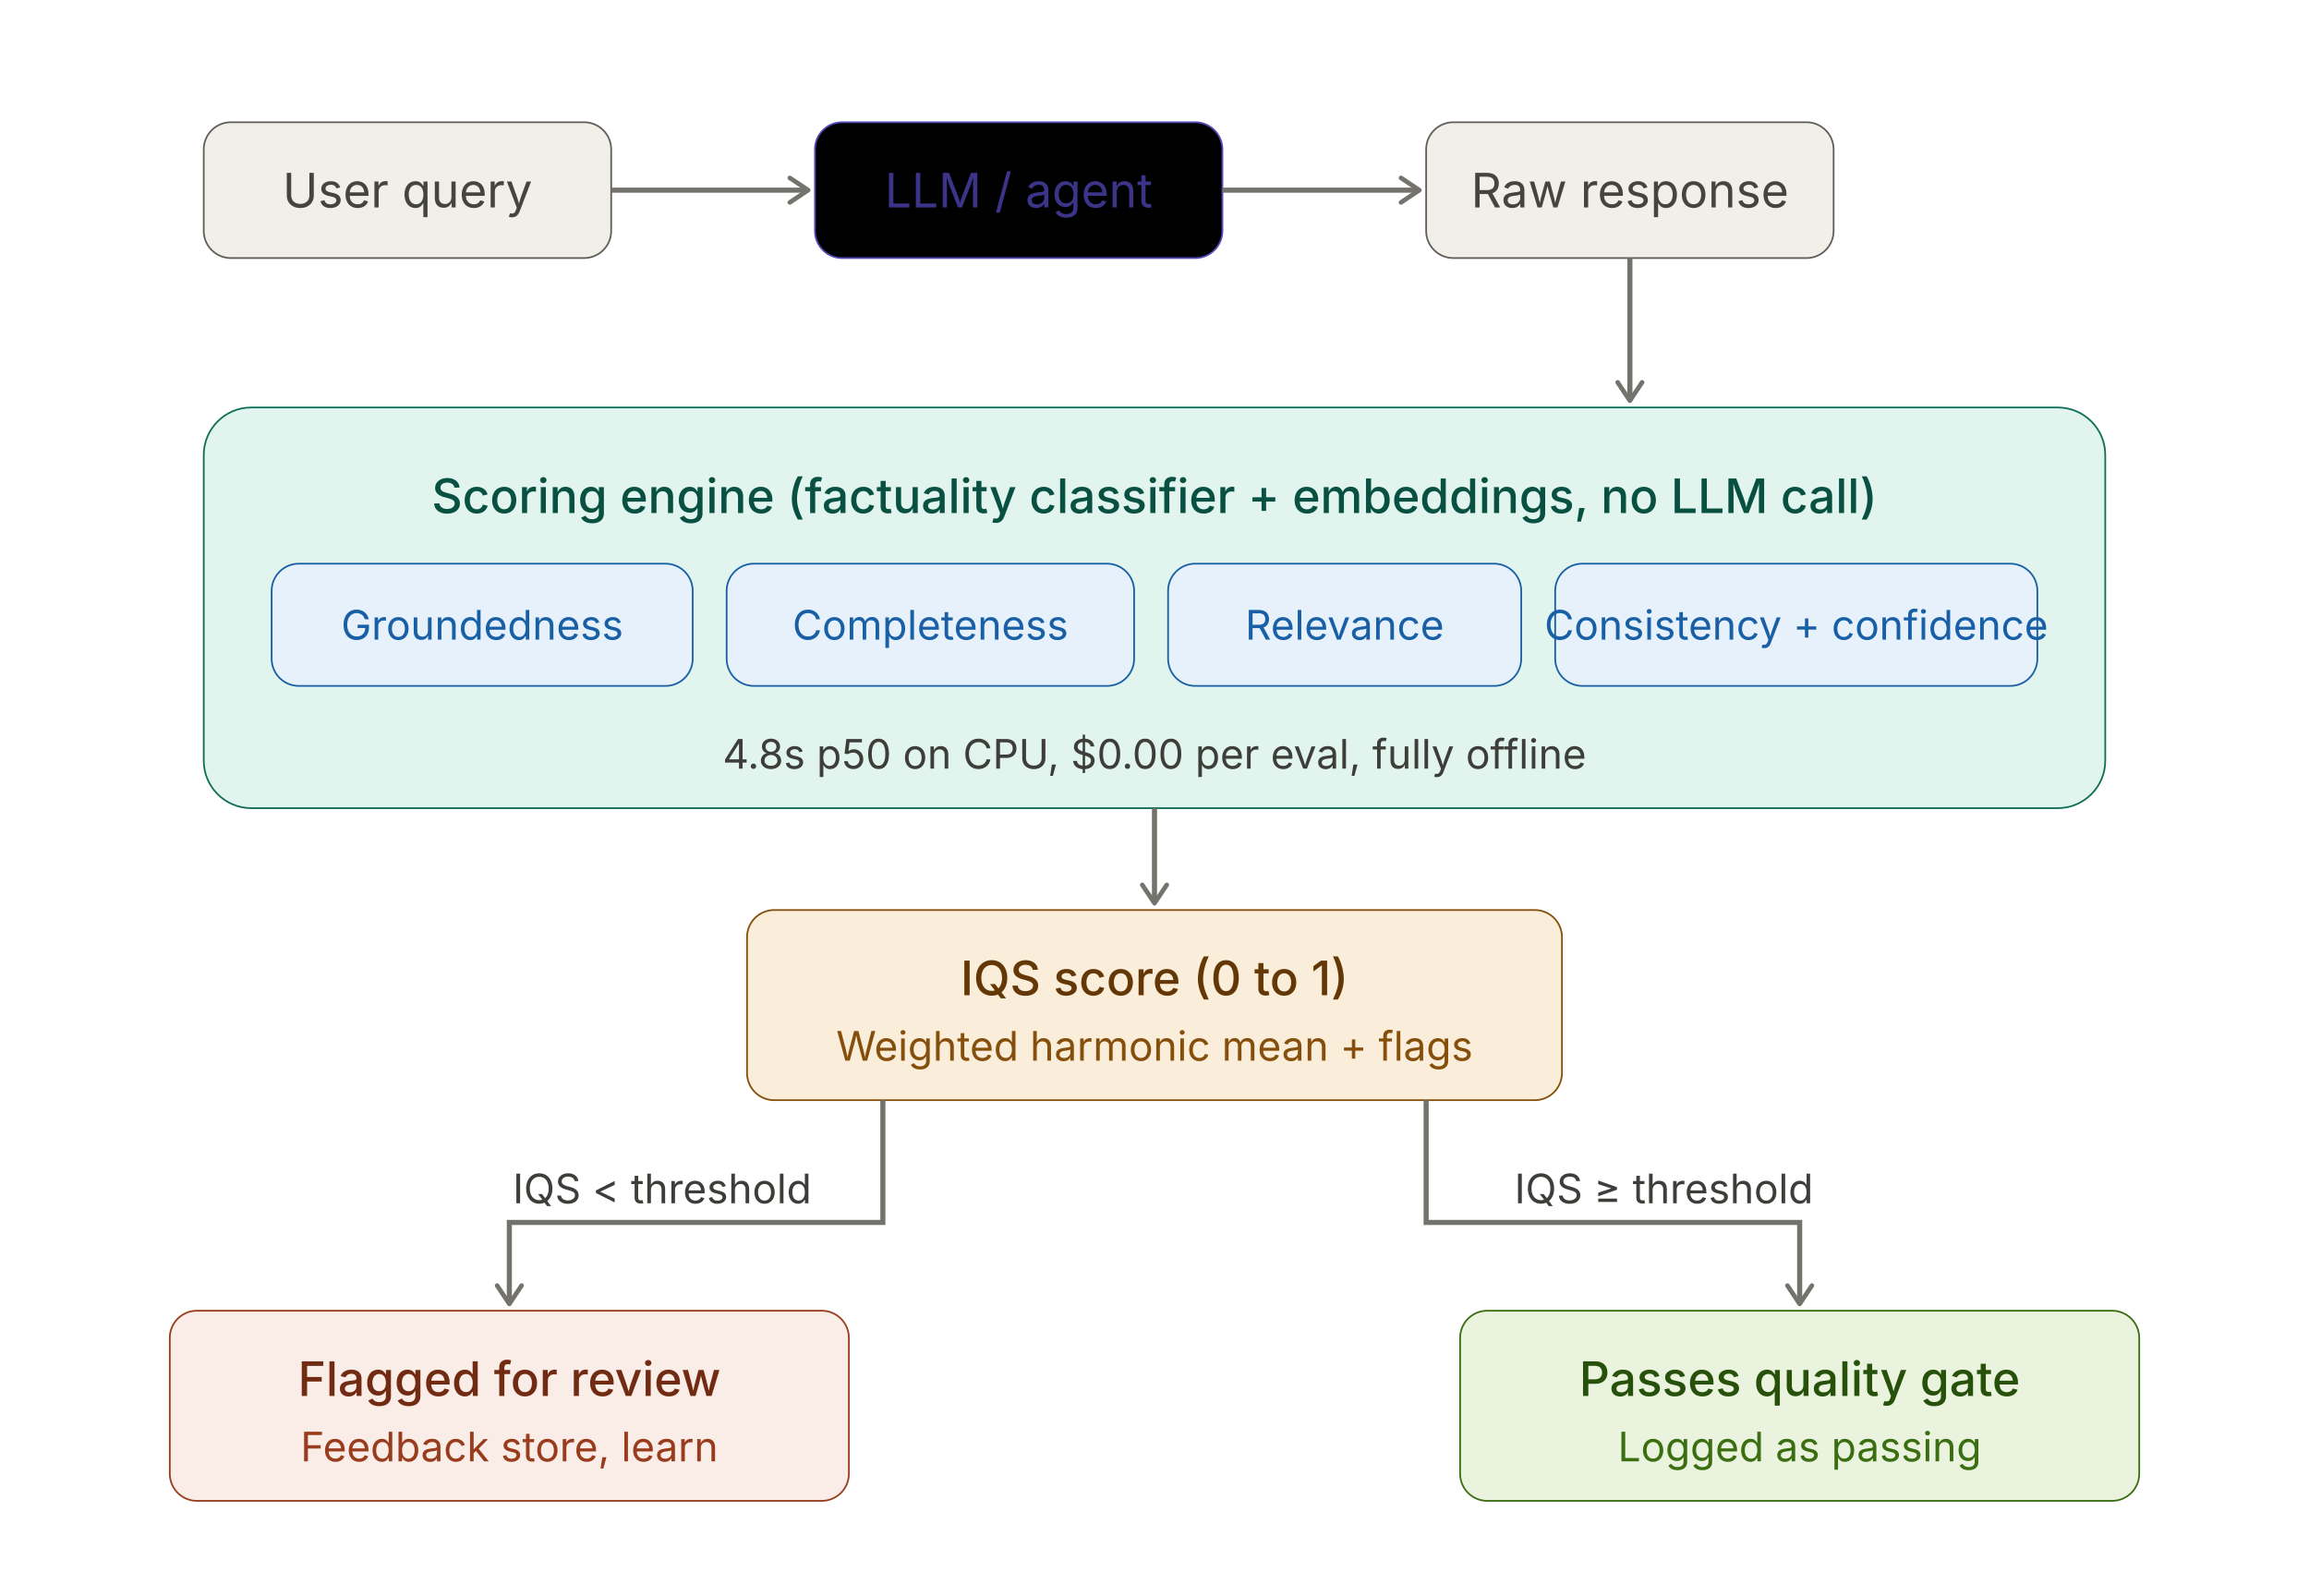
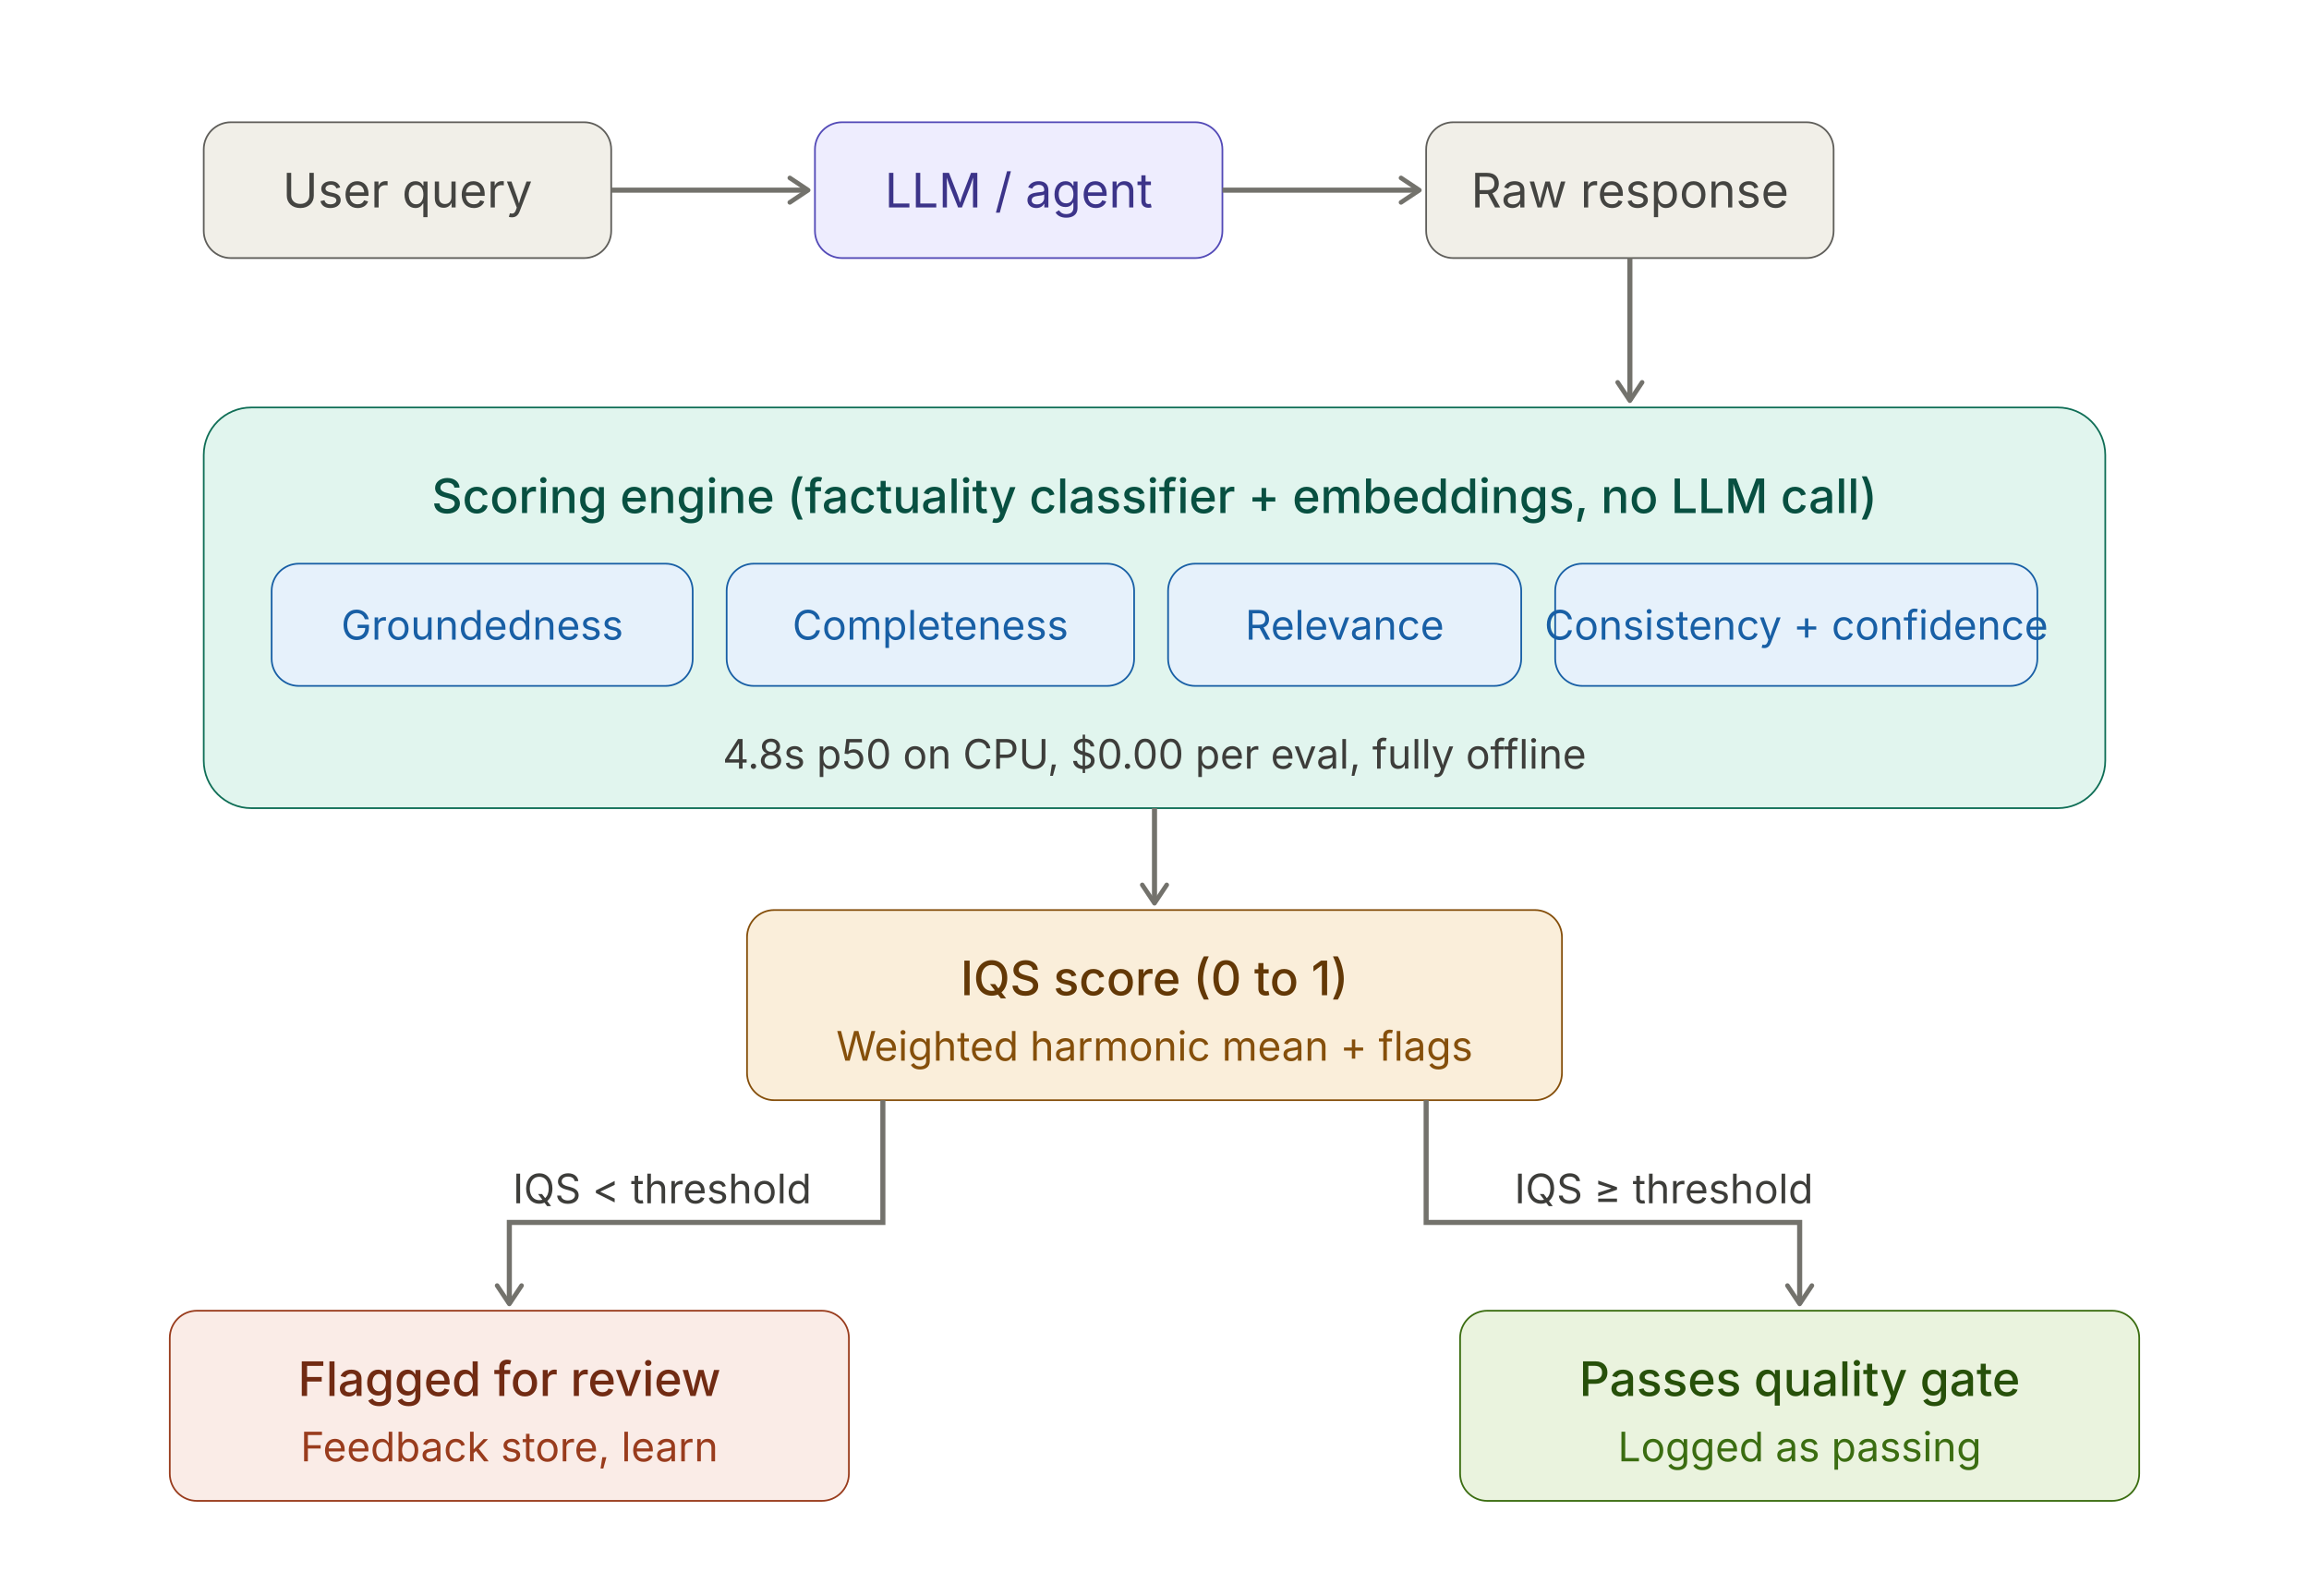
<svg xmlns="http://www.w3.org/2000/svg" width="100%" viewBox="0 0 680 470" role="img">
  <defs>
    <marker id="arrow" viewBox="0 0 10 10" refX="8" refY="5" markerWidth="6" markerHeight="6" orient="auto-start-reverse">
      <path d="M2 1L8 5L2 9" fill="none" stroke="context-stroke" stroke-width="1.5" stroke-linecap="round" stroke-linejoin="round" />
    </marker>
  </defs>
  <g>
    <rect x="60" y="36" width="120" height="40" rx="8" fill="#F1EFE8" stroke="#5F5E5A" stroke-width="0.5" />
    <text x="120" y="56" text-anchor="middle" dominant-baseline="central" fill="#444441" font-family="-apple-system, BlinkMacSystemFont, 'Segoe UI', sans-serif" font-size="14">User query</text>
  </g>
  <g>
-     <rect x="240" y="36" width="120" height="40" rx="8" fill="#EEEDF E" stroke="#534AB7" stroke-width="0.5" />
+     <rect x="240" y="36" width="120" height="40" rx="8" fill="#EEEDFE" stroke="#534AB7" stroke-width="0.5" />
    <text x="300" y="56" text-anchor="middle" dominant-baseline="central" fill="#3C3489" font-family="-apple-system, BlinkMacSystemFont, 'Segoe UI', sans-serif" font-size="14">LLM / agent</text>
  </g>
  <g>
    <rect x="420" y="36" width="120" height="40" rx="8" fill="#F1EFE8" stroke="#5F5E5A" stroke-width="0.5" />
    <text x="480" y="56" text-anchor="middle" dominant-baseline="central" fill="#444441" font-family="-apple-system, BlinkMacSystemFont, 'Segoe UI', sans-serif" font-size="14">Raw response</text>
  </g>
  <line x1="180" y1="56" x2="238" y2="56" marker-end="url(#arrow)" stroke="#73726C" stroke-width="1.5" fill="none" />
  <line x1="360" y1="56" x2="418" y2="56" marker-end="url(#arrow)" stroke="#73726C" stroke-width="1.5" fill="none" />
  <line x1="480" y1="76" x2="480" y2="118" marker-end="url(#arrow)" stroke="#73726C" stroke-width="1.5" fill="none" />
  <g>
    <rect x="60" y="120" width="560" height="118" rx="14" fill="#E1F5EE" stroke="#0F6E56" stroke-width="0.5" />
    <text x="340" y="146" text-anchor="middle" dominant-baseline="central" fill="#085041" font-family="-apple-system, BlinkMacSystemFont, 'Segoe UI', sans-serif" font-size="14" font-weight="500">Scoring engine (factuality classifier + embeddings, no LLM call)</text>
  </g>
  <g>
    <rect x="80" y="166" width="124" height="36" rx="8" fill="#E6F1FB" stroke="#185FA5" stroke-width="0.5" />
    <text x="142" y="184" text-anchor="middle" dominant-baseline="central" fill="#185FA5" font-family="-apple-system, BlinkMacSystemFont, 'Segoe UI', sans-serif" font-size="12">Groundedness</text>
  </g>
  <g>
    <rect x="214" y="166" width="120" height="36" rx="8" fill="#E6F1FB" stroke="#185FA5" stroke-width="0.5" />
    <text x="274" y="184" text-anchor="middle" dominant-baseline="central" fill="#185FA5" font-family="-apple-system, BlinkMacSystemFont, 'Segoe UI', sans-serif" font-size="12">Completeness</text>
  </g>
  <g>
    <rect x="344" y="166" width="104" height="36" rx="8" fill="#E6F1FB" stroke="#185FA5" stroke-width="0.5" />
    <text x="396" y="184" text-anchor="middle" dominant-baseline="central" fill="#185FA5" font-family="-apple-system, BlinkMacSystemFont, 'Segoe UI', sans-serif" font-size="12">Relevance</text>
  </g>
  <g>
    <rect x="458" y="166" width="142" height="36" rx="8" fill="#E6F1FB" stroke="#185FA5" stroke-width="0.5" />
    <text x="529" y="184" text-anchor="middle" dominant-baseline="central" fill="#185FA5" font-family="-apple-system, BlinkMacSystemFont, 'Segoe UI', sans-serif" font-size="12">Consistency + confidence</text>
  </g>
  <text x="340" y="222" text-anchor="middle" dominant-baseline="central" fill="#3D3D3A" font-family="-apple-system, BlinkMacSystemFont, 'Segoe UI', sans-serif" font-size="12">4.8s p50 on CPU, $0.00 per eval, fully offline</text>
  <line x1="340" y1="238" x2="340" y2="266" marker-end="url(#arrow)" stroke="#73726C" stroke-width="1.5" fill="none" />
  <g>
    <rect x="220" y="268" width="240" height="56" rx="8" fill="#FAEEDA" stroke="#854F0B" stroke-width="0.5" />
    <text x="340" y="288" text-anchor="middle" dominant-baseline="central" fill="#633806" font-family="-apple-system, BlinkMacSystemFont, 'Segoe UI', sans-serif" font-size="14" font-weight="500">IQS score (0 to 1)</text>
    <text x="340" y="308" text-anchor="middle" dominant-baseline="central" fill="#854F0B" font-family="-apple-system, BlinkMacSystemFont, 'Segoe UI', sans-serif" font-size="12">Weighted harmonic mean + flags</text>
  </g>
  <path d="M260 324 L260 360 L150 360 L150 384" fill="none" marker-end="url(#arrow)" stroke="#73726C" stroke-width="1.5" />
  <path d="M420 324 L420 360 L530 360 L530 384" fill="none" marker-end="url(#arrow)" stroke="#73726C" stroke-width="1.5" />
  <text x="195" y="350" text-anchor="middle" dominant-baseline="central" fill="#3D3D3A" font-family="-apple-system, BlinkMacSystemFont, 'Segoe UI', sans-serif" font-size="12">IQS &lt; threshold</text>
  <text x="490" y="350" text-anchor="middle" dominant-baseline="central" fill="#3D3D3A" font-family="-apple-system, BlinkMacSystemFont, 'Segoe UI', sans-serif" font-size="12">IQS ≥ threshold</text>
  <g>
    <rect x="50" y="386" width="200" height="56" rx="8" fill="#FAECE7" stroke="#993C1D" stroke-width="0.5" />
    <text x="150" y="406" text-anchor="middle" dominant-baseline="central" fill="#712B13" font-family="-apple-system, BlinkMacSystemFont, 'Segoe UI', sans-serif" font-size="14" font-weight="500">Flagged for review</text>
    <text x="150" y="426" text-anchor="middle" dominant-baseline="central" fill="#993C1D" font-family="-apple-system, BlinkMacSystemFont, 'Segoe UI', sans-serif" font-size="12">Feedback store, learn</text>
  </g>
  <g>
    <rect x="430" y="386" width="200" height="56" rx="8" fill="#EAF3DE" stroke="#3B6D11" stroke-width="0.5" />
    <text x="530" y="406" text-anchor="middle" dominant-baseline="central" fill="#27500A" font-family="-apple-system, BlinkMacSystemFont, 'Segoe UI', sans-serif" font-size="14" font-weight="500">Passes quality gate</text>
    <text x="530" y="426" text-anchor="middle" dominant-baseline="central" fill="#3B6D11" font-family="-apple-system, BlinkMacSystemFont, 'Segoe UI', sans-serif" font-size="12">Logged as passing</text>
  </g>
</svg>
